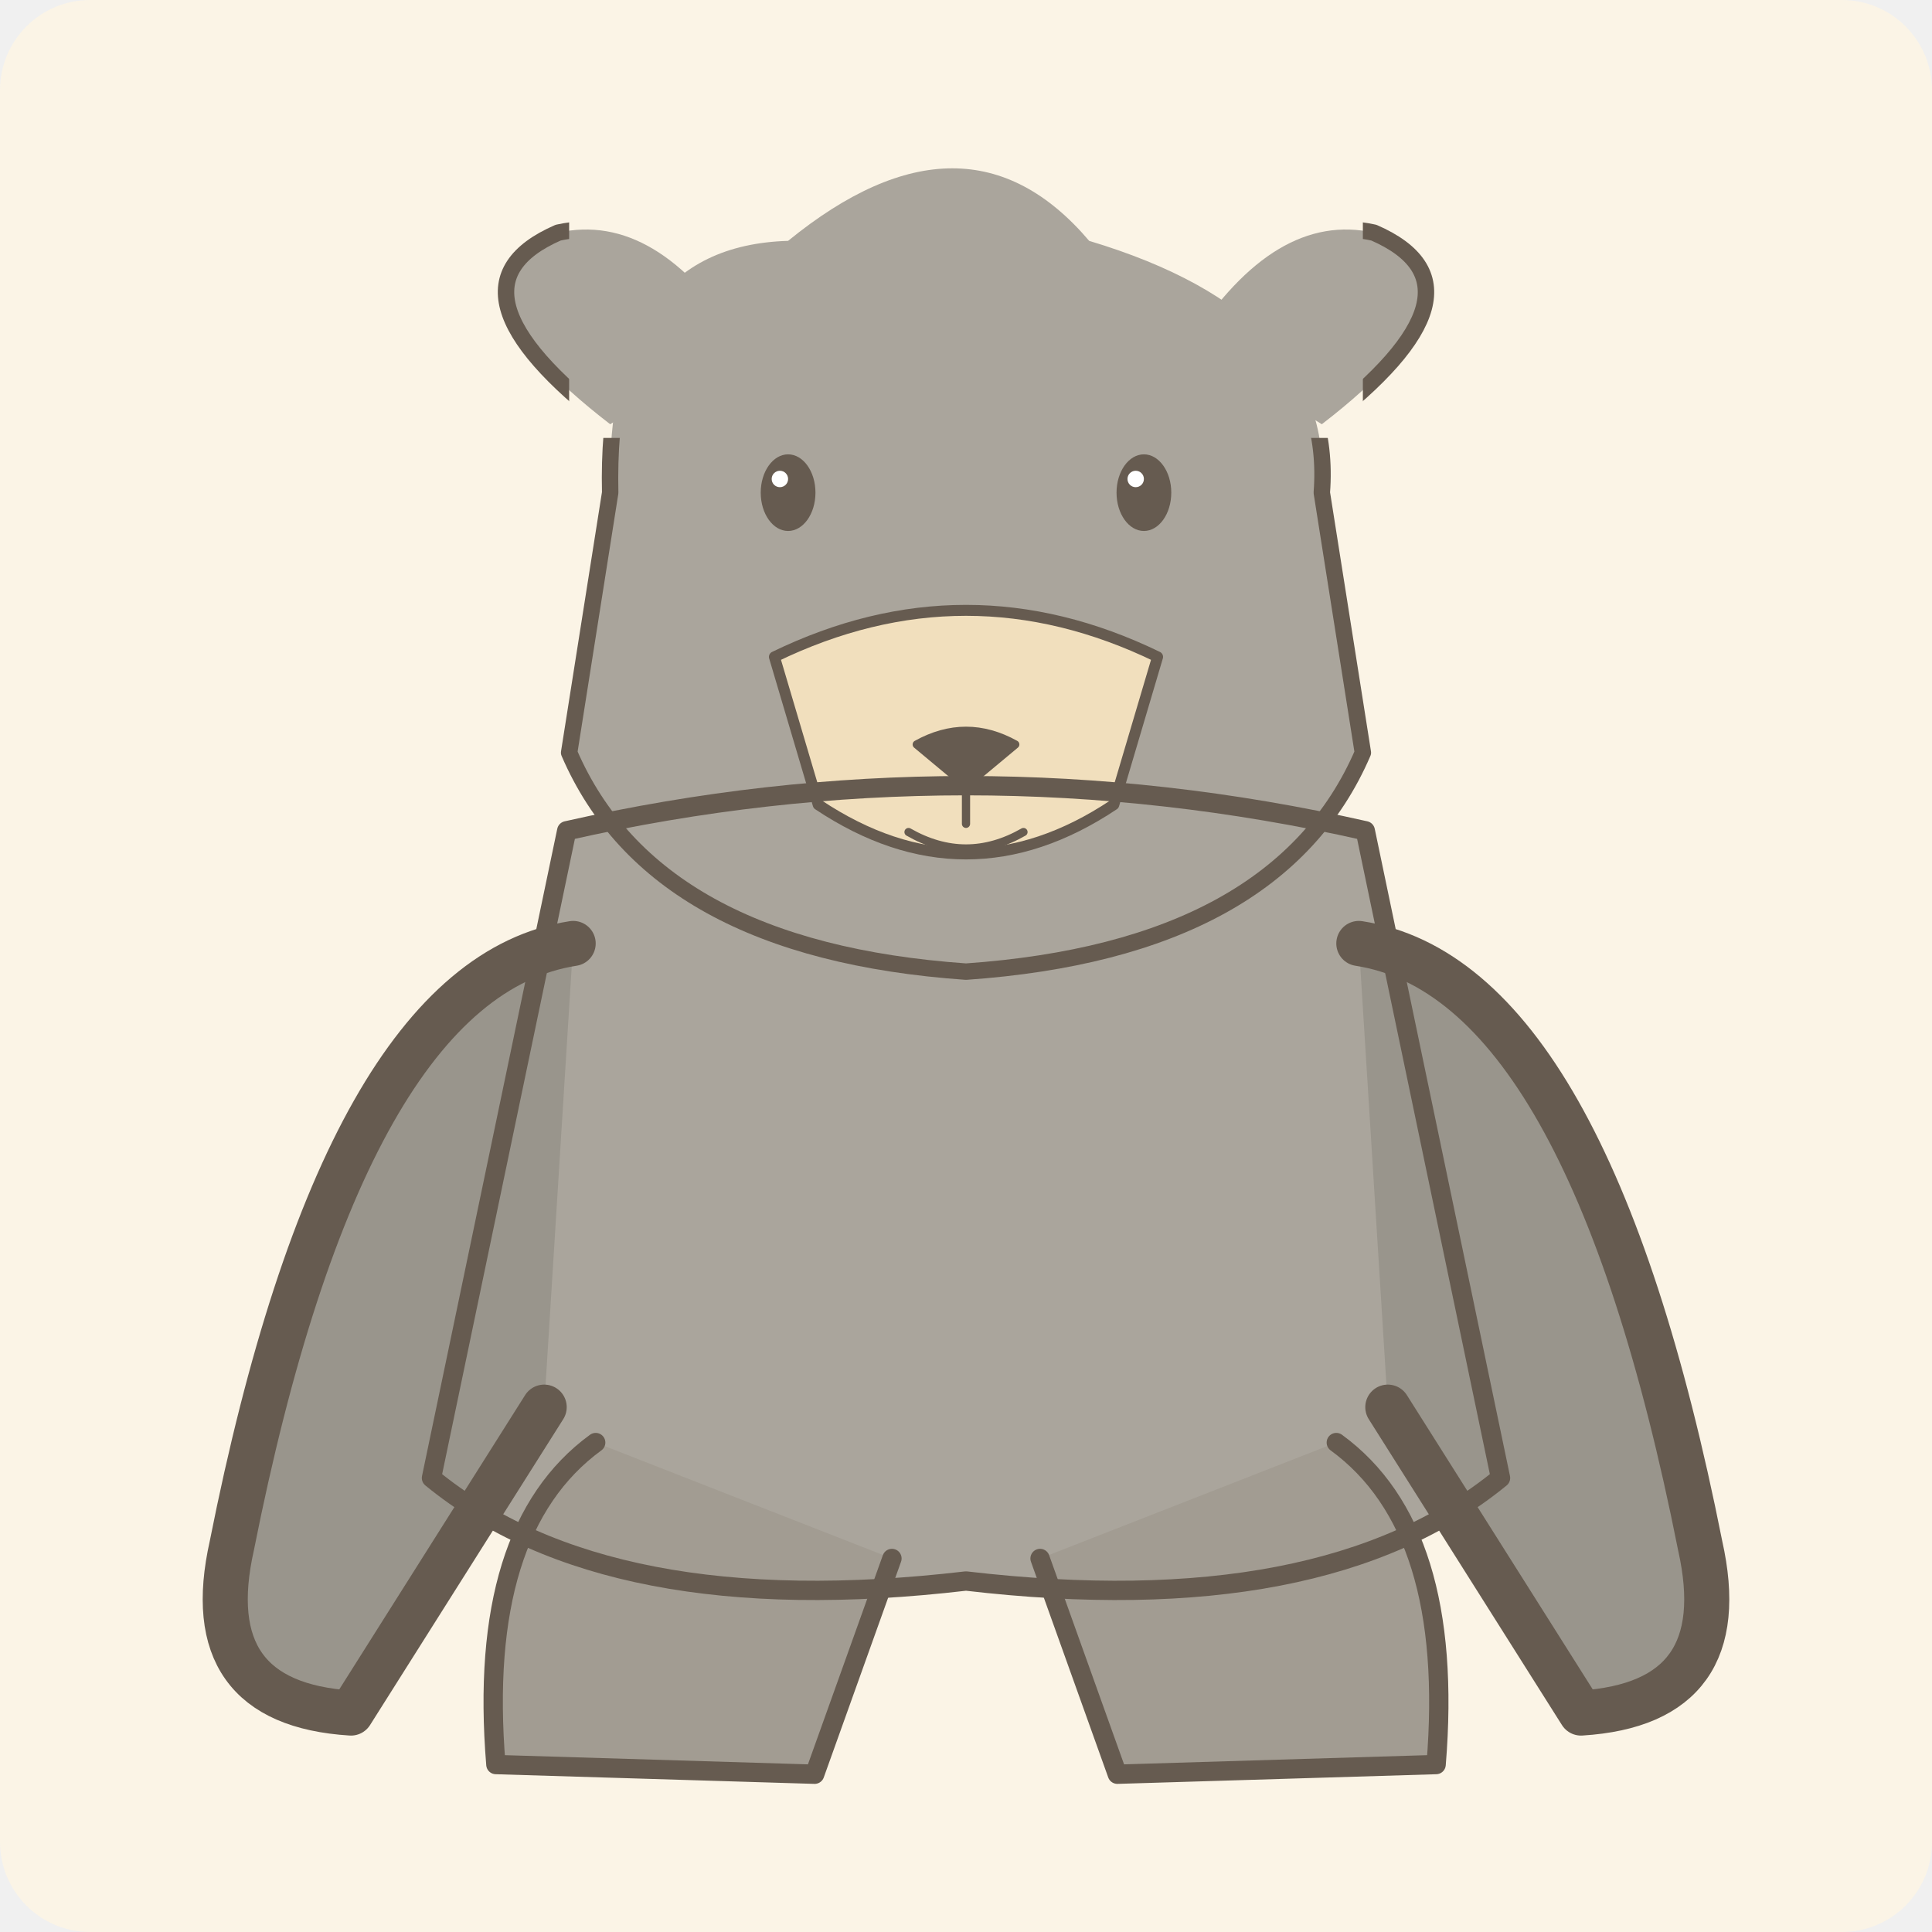
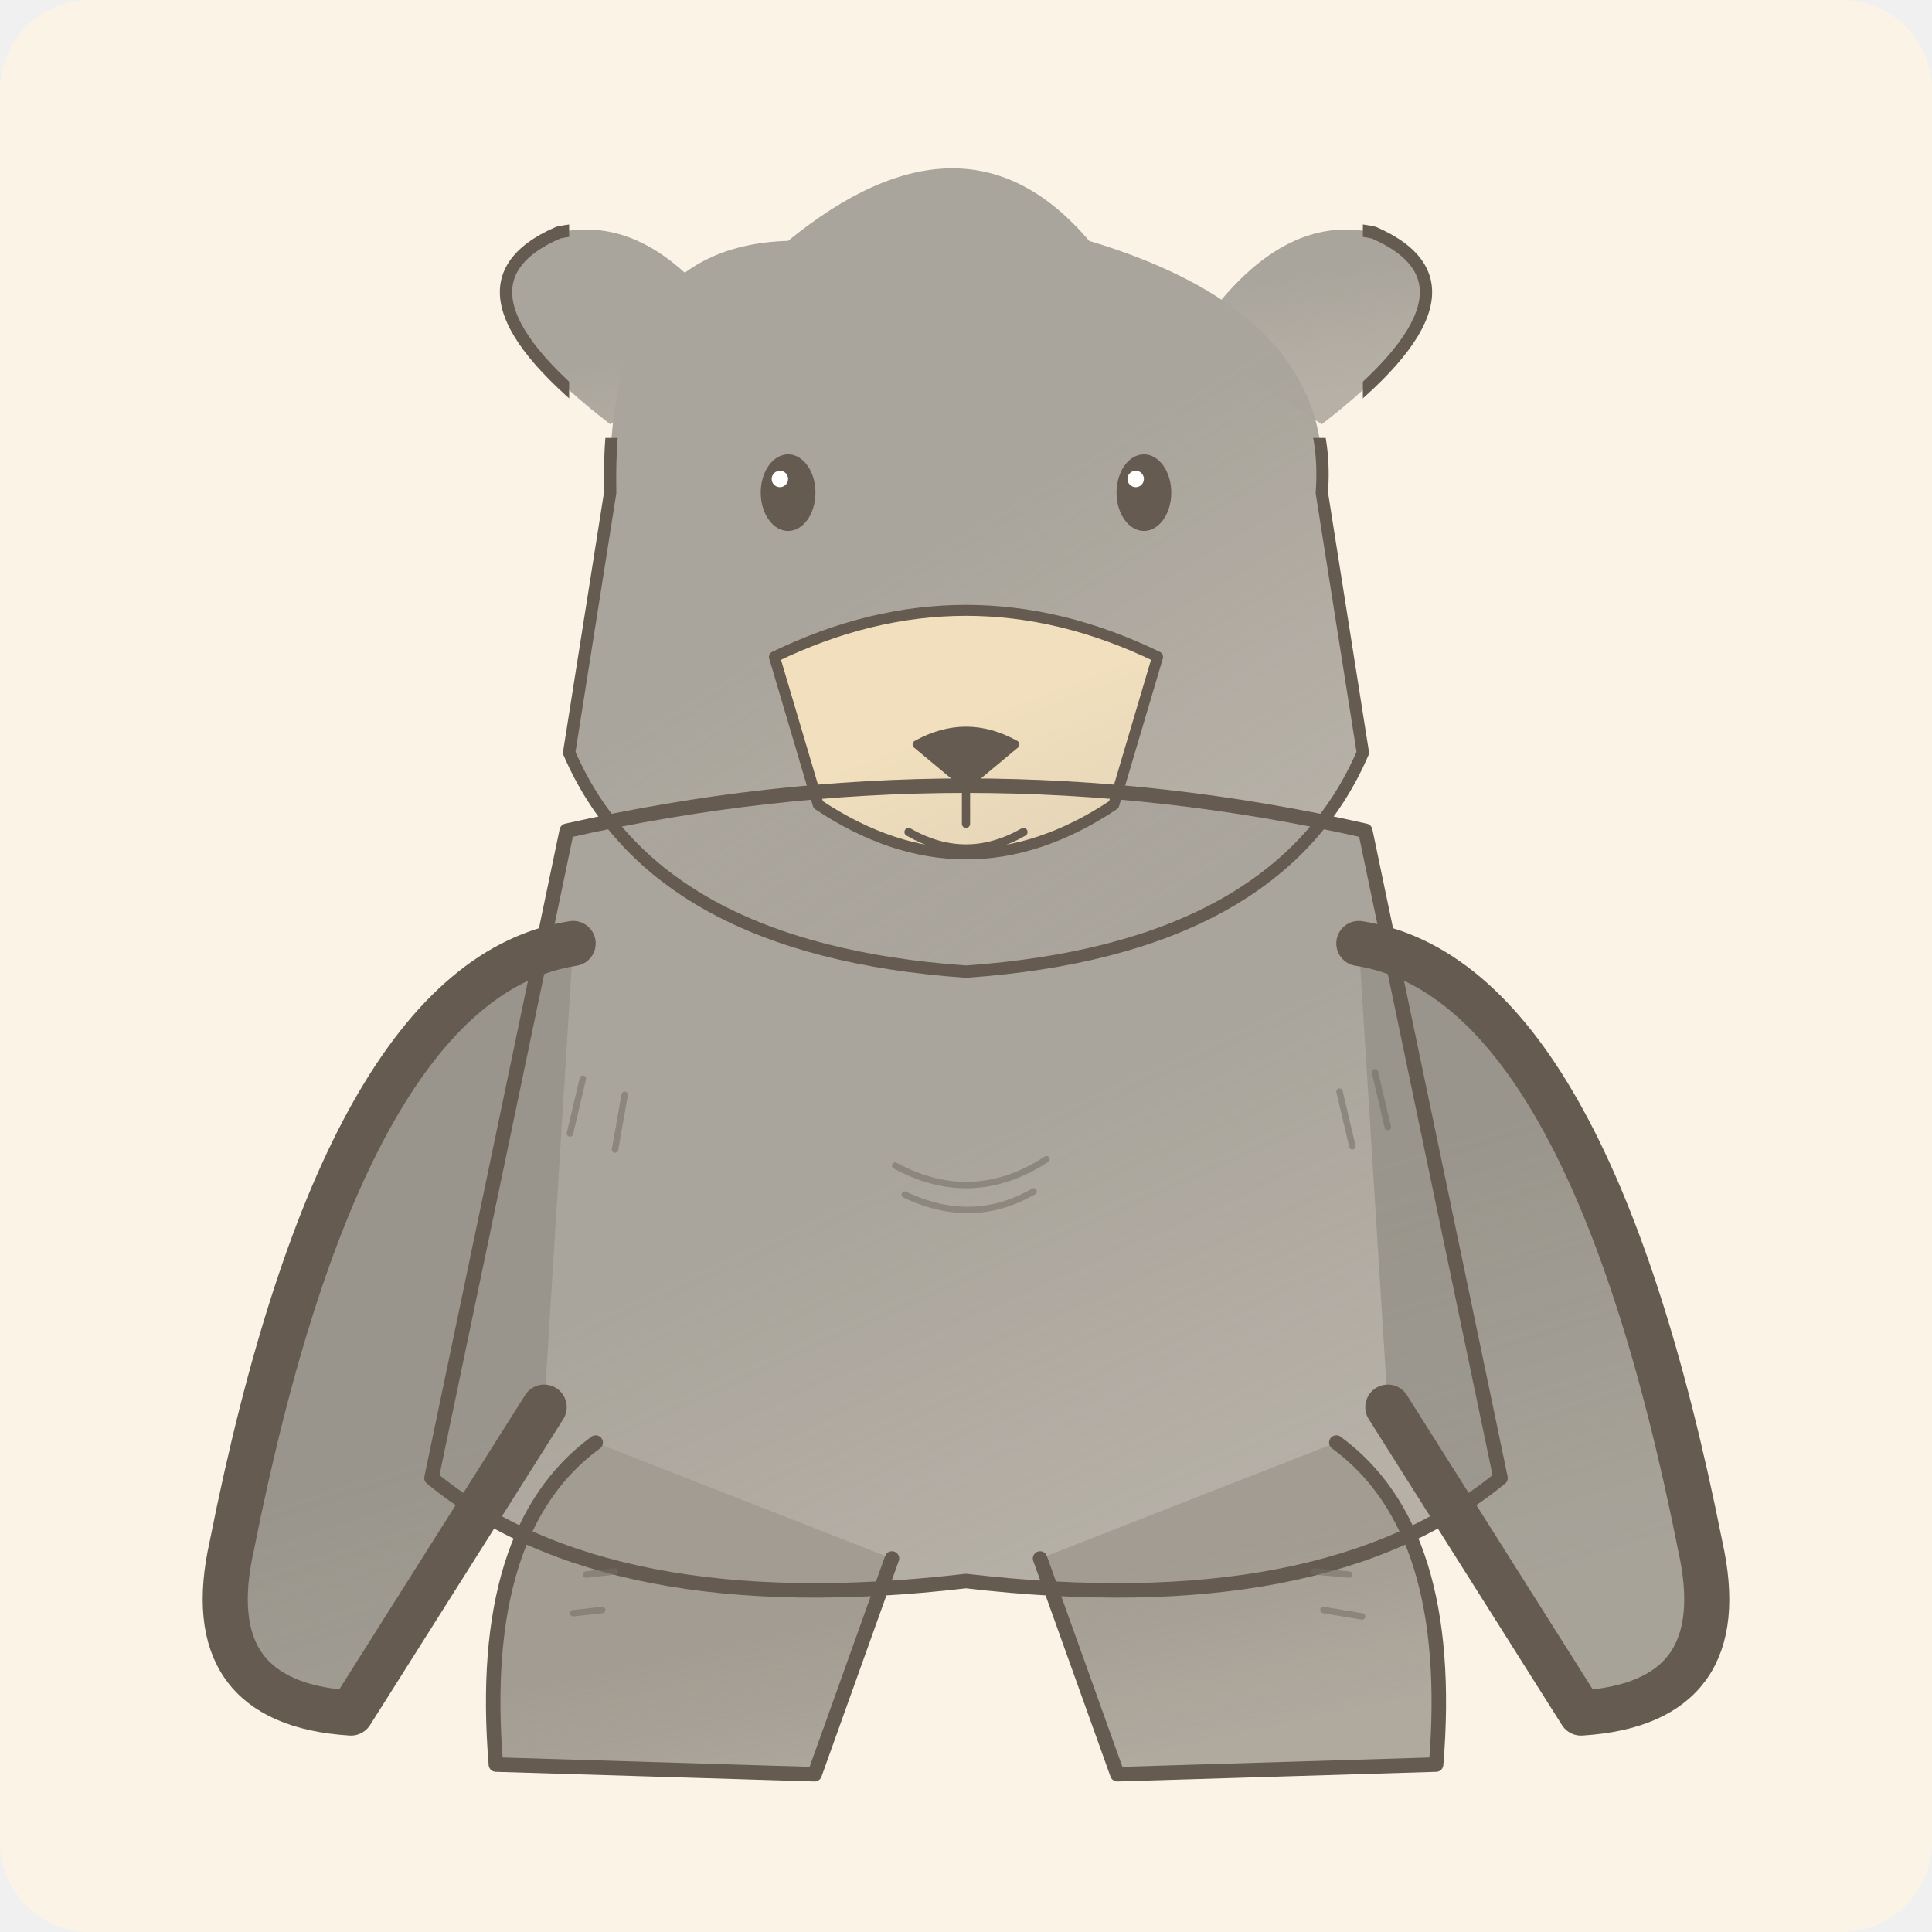
<svg xmlns="http://www.w3.org/2000/svg" viewBox="0 0 600 600" data-full-animal="gorilla" data-illustration="incomplete">
  <rect width="600" height="600" rx="28" fill="#fbf4e6" />
+   <defs>
+     <linearGradient id="coat-aaa59c" x1="0" x2=".6" y1="0" y2="1">
+       <stop stop-color="#aaa59c" />
+       <stop offset=".55" stop-color="#aaa59c" />
+       <stop offset="1" stop-color="#aaa59c" stop-opacity=".85" />
+     </linearGradient>
+     <linearGradient id="coat-99958c" x1="0" x2=".6" y1="0" y2="1">
+       <stop stop-color="#99958c" />
+       <stop offset=".55" stop-color="#99958c" />
+       <stop offset="1" stop-color="#99958c" stop-opacity=".85" />
+     </linearGradient>
+     <linearGradient id="coat-a29c92" x1="0" x2=".6" y1="0" y2="1">
+       <stop stop-color="#a29c92" />
+       <stop offset=".55" stop-color="#a29c92" />
+       <stop offset="1" stop-color="#a29c92" stop-opacity=".85" />
+     </linearGradient>
+     <linearGradient id="coat-f1dfbd" x1="0" x2=".6" y1="0" y2="1">
+       <stop stop-color="#f1dfbd" />
+       <stop offset=".55" stop-color="#f1dfbd" />
+       <stop offset="1" stop-color="#f1dfbd" stop-opacity=".85" />
+     </linearGradient>
+     <mask id="detail-mask">
+       <rect width="600" height="600" fill="white" />
+       <rect x="176.75" y="29.75" width="246.5" height="106.25" fill="black" />
+     </mask>
+   </defs>
  <defs>
    <mask id="missing-contour">
      <rect width="600" height="600" fill="white" />
      <rect x="176.75" y="29.75" width="246.5" height="106.25" fill="black" />
    </mask>
  </defs>
-   <path d="M176 258Q300 230 424 258L466 459Q411 504 300 491Q189 504 134 459Z" fill="#aaa59c" stroke="none" stroke-width="6" stroke-linecap="round" stroke-linejoin="round" />
-   <path d="M178 293Q107 304 72 480Q61 529 109 532L169 437M422 293Q493 304 528 480Q539 529 491 532L431 437" fill="#99958c" stroke="none" stroke-width="14" stroke-linecap="round" stroke-linejoin="round" />
-   <path d="M185 448Q148 475 154 548L253 551L277 484M415 448Q452 475 446 548L347 551L323 484" fill="#a29c92" stroke="none" stroke-width="6" stroke-linecap="round" stroke-linejoin="round" />
+   <path d="M176 258Q300 230 424 258L466 459Q411 504 300 491Q189 504 134 459Z" fill="url(#coat-aaa59c)" stroke="none" stroke-width="4.5" stroke-linecap="round" stroke-linejoin="round" />
+   <path d="M178 293Q107 304 72 480Q61 529 109 532L169 437M422 293Q493 304 528 480Q539 529 491 532L431 437" fill="url(#coat-99958c)" stroke="none" stroke-width="14" stroke-linecap="round" stroke-linejoin="round" />
+   <path d="M185 448Q148 475 154 548L253 551L277 484M415 448Q452 475 446 548L347 551L323 484" fill="url(#coat-a29c92)" stroke="none" stroke-width="4.5" stroke-linecap="round" stroke-linejoin="round" />
  <g transform="translate(45 0) scale(0.85)">
-     <path d="M170 155Q105 105 151 85Q187 77 218 125M430 155Q495 105 449 85Q413 77 382 125" fill="#aaa59c" stroke="none" stroke-width="6" stroke-linecap="round" stroke-linejoin="round" />
-     <path d="M170 180Q168 90 235 88Q300 35 345 88Q435 115 430 180L445 275Q414 347 300 355Q186 347 155 275Z" fill="#aaa59c" stroke="none" stroke-width="6" stroke-linecap="round" stroke-linejoin="round" />
-     <path d="M230 240Q300 206 370 240L354 294Q300 330 246 294Z" fill="#f1dfbd" stroke="none" stroke-width="4" stroke-linecap="round" stroke-linejoin="round" />
+     <path d="M170 155Q105 105 151 85Q187 77 218 125M430 155Q495 105 449 85Q413 77 382 125" fill="url(#coat-aaa59c)" stroke="none" stroke-width="4.5" stroke-linecap="round" stroke-linejoin="round" />
+     <path d="M170 180Q168 90 235 88Q300 35 345 88Q435 115 430 180L445 275Q414 347 300 355Q186 347 155 275Z" fill="url(#coat-aaa59c)" stroke="none" stroke-width="4.5" stroke-linecap="round" stroke-linejoin="round" />
+     <path d="M230 240Q300 206 370 240L354 294Q300 330 246 294Z" fill="url(#coat-f1dfbd)" stroke="none" stroke-width="4" stroke-linecap="round" stroke-linejoin="round" />
    <ellipse cx="235" cy="180" rx="10" ry="14" fill="#665b50" />
    <circle cx="232" cy="175" r="3" fill="white" />
    <ellipse cx="365" cy="180" rx="10" ry="14" fill="#665b50" />
    <circle cx="362" cy="175" r="3" fill="white" />
    <path d="M282 272Q300 262 318 272L300 287Z" fill="#665b50" stroke="none" stroke-width="3" stroke-linecap="round" stroke-linejoin="round" />
    <path d="M300 288V301M279 304Q300 316 321 304" fill="none" stroke="none" stroke-width="3" stroke-linecap="round" stroke-linejoin="round" />
  </g>
  <g mask="url(#missing-contour)">
-     <path d="M176 258Q300 230 424 258L466 459Q411 504 300 491Q189 504 134 459Z" fill="none" stroke="#665b50" stroke-width="6" stroke-linecap="round" stroke-linejoin="round" />
+     <path d="M176 258Q300 230 424 258L466 459Q411 504 300 491Q189 504 134 459Z" fill="none" stroke="#665b50" stroke-width="4.5" stroke-linecap="round" stroke-linejoin="round" />
    <path d="M178 293Q107 304 72 480Q61 529 109 532L169 437M422 293Q493 304 528 480Q539 529 491 532L431 437" fill="none" stroke="#665b50" stroke-width="14" stroke-linecap="round" stroke-linejoin="round" />
-     <path d="M185 448Q148 475 154 548L253 551L277 484M415 448Q452 475 446 548L347 551L323 484" fill="none" stroke="#665b50" stroke-width="6" stroke-linecap="round" stroke-linejoin="round" />
+     <path d="M185 448Q148 475 154 548L253 551L277 484M415 448Q452 475 446 548L347 551L323 484" fill="none" stroke="#665b50" stroke-width="4.5" stroke-linecap="round" stroke-linejoin="round" />
    <g transform="translate(45 0) scale(0.85)">
-       <path d="M170 155Q105 105 151 85Q187 77 218 125M430 155Q495 105 449 85Q413 77 382 125" fill="none" stroke="#665b50" stroke-width="6" stroke-linecap="round" stroke-linejoin="round" />
-       <path d="M170 180Q168 90 235 88Q300 35 345 88Q435 115 430 180L445 275Q414 347 300 355Q186 347 155 275Z" fill="none" stroke="#665b50" stroke-width="6" stroke-linecap="round" stroke-linejoin="round" />
+       <path d="M170 155Q105 105 151 85Q187 77 218 125M430 155Q495 105 449 85Q413 77 382 125" fill="none" stroke="#665b50" stroke-width="4.5" stroke-linecap="round" stroke-linejoin="round" />
+       <path d="M170 180Q168 90 235 88Q300 35 345 88Q435 115 430 180L445 275Q414 347 300 355Q186 347 155 275Z" fill="none" stroke="#665b50" stroke-width="4.5" stroke-linecap="round" stroke-linejoin="round" />
      <path d="M230 240Q300 206 370 240L354 294Q300 330 246 294Z" fill="none" stroke="#665b50" stroke-width="4" stroke-linecap="round" stroke-linejoin="round" />
      <ellipse cx="235" cy="180" rx="10" ry="14" fill="none" />
      <circle cx="232" cy="175" r="3" fill="none" />
      <ellipse cx="365" cy="180" rx="10" ry="14" fill="none" />
      <circle cx="362" cy="175" r="3" fill="none" />
      <path d="M282 272Q300 262 318 272L300 287Z" fill="none" stroke="#665b50" stroke-width="3" stroke-linecap="round" stroke-linejoin="round" />
      <path d="M300 288V301M279 304Q300 316 321 304" fill="none" stroke="#665b50" stroke-width="3" stroke-linecap="round" stroke-linejoin="round" />
    </g>
  </g>
+   <g mask="url(#detail-mask)" data-coat-details="gorilla">
+     <path d="M181 335l-4 17M194 340l-3 17M416 339l4 17M427 333l4 17M278 362q24 13 47 -2M281 371q21 10 40 -1M182 489l9 -1M178 501l9 -1M408 488l11 1M411 500l12 2" fill="none" stroke="#726e65" stroke-width="2" stroke-linecap="round" opacity=".55" />
+   </g>
</svg>
